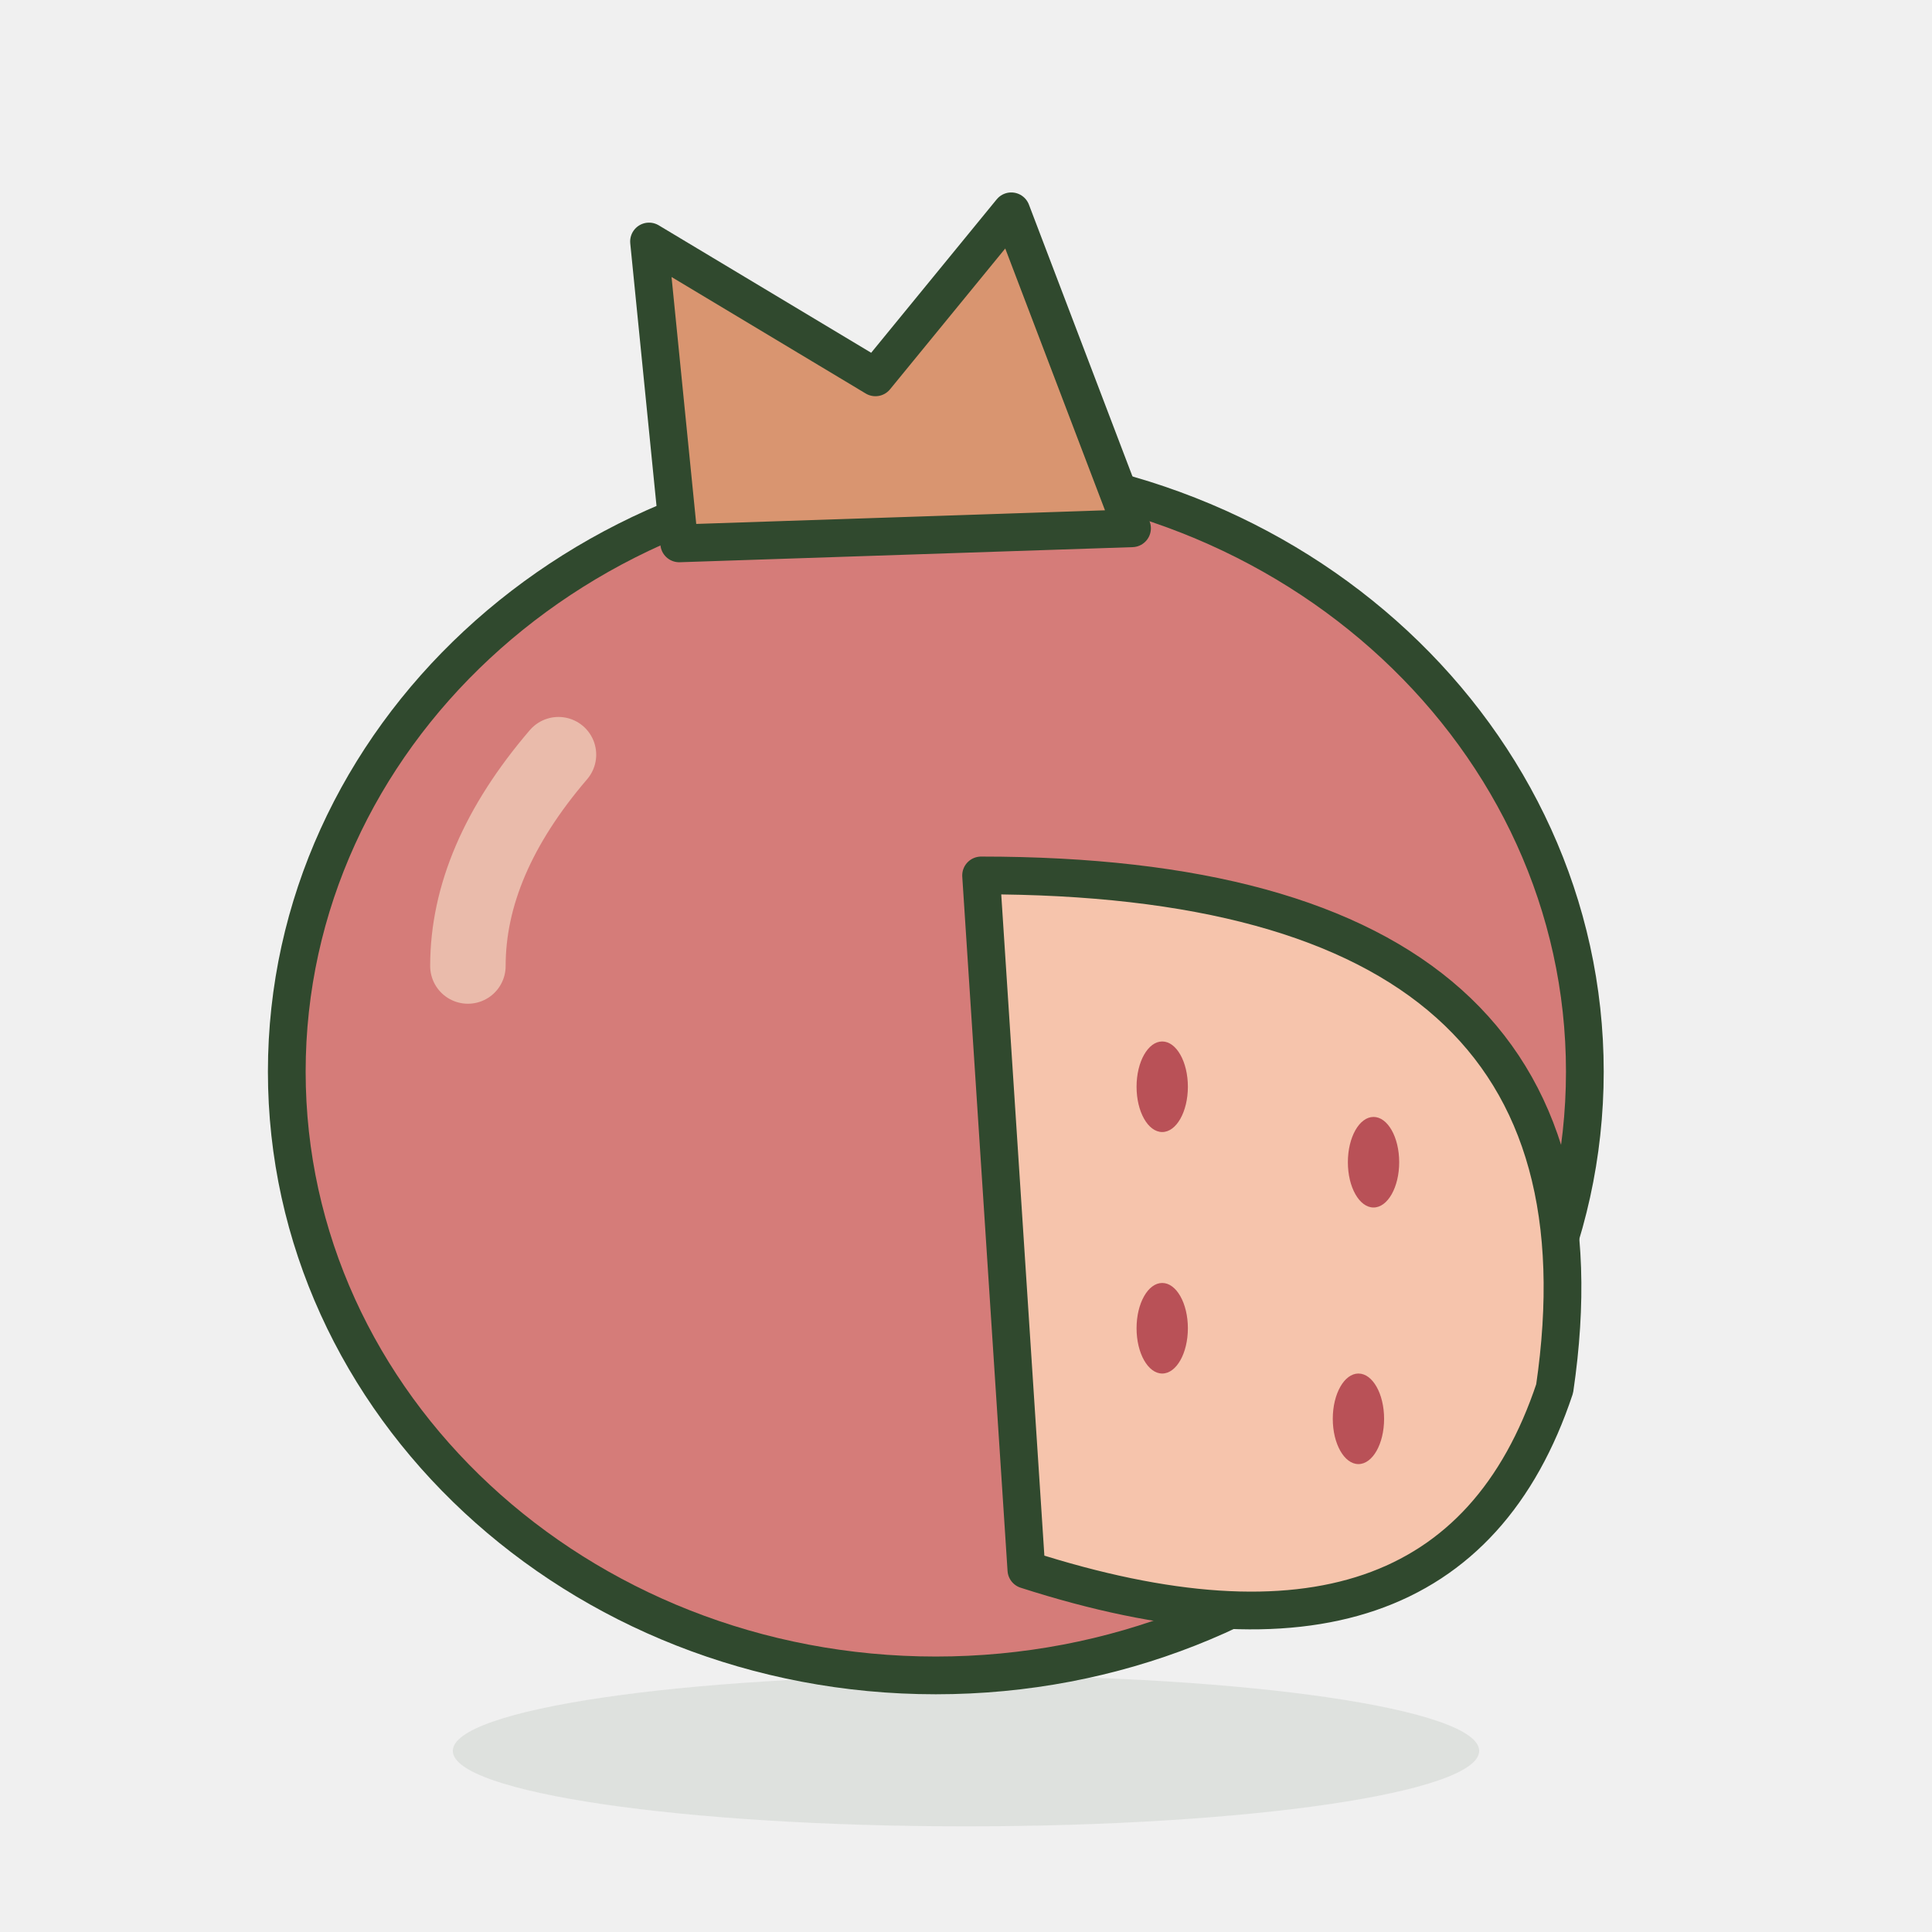
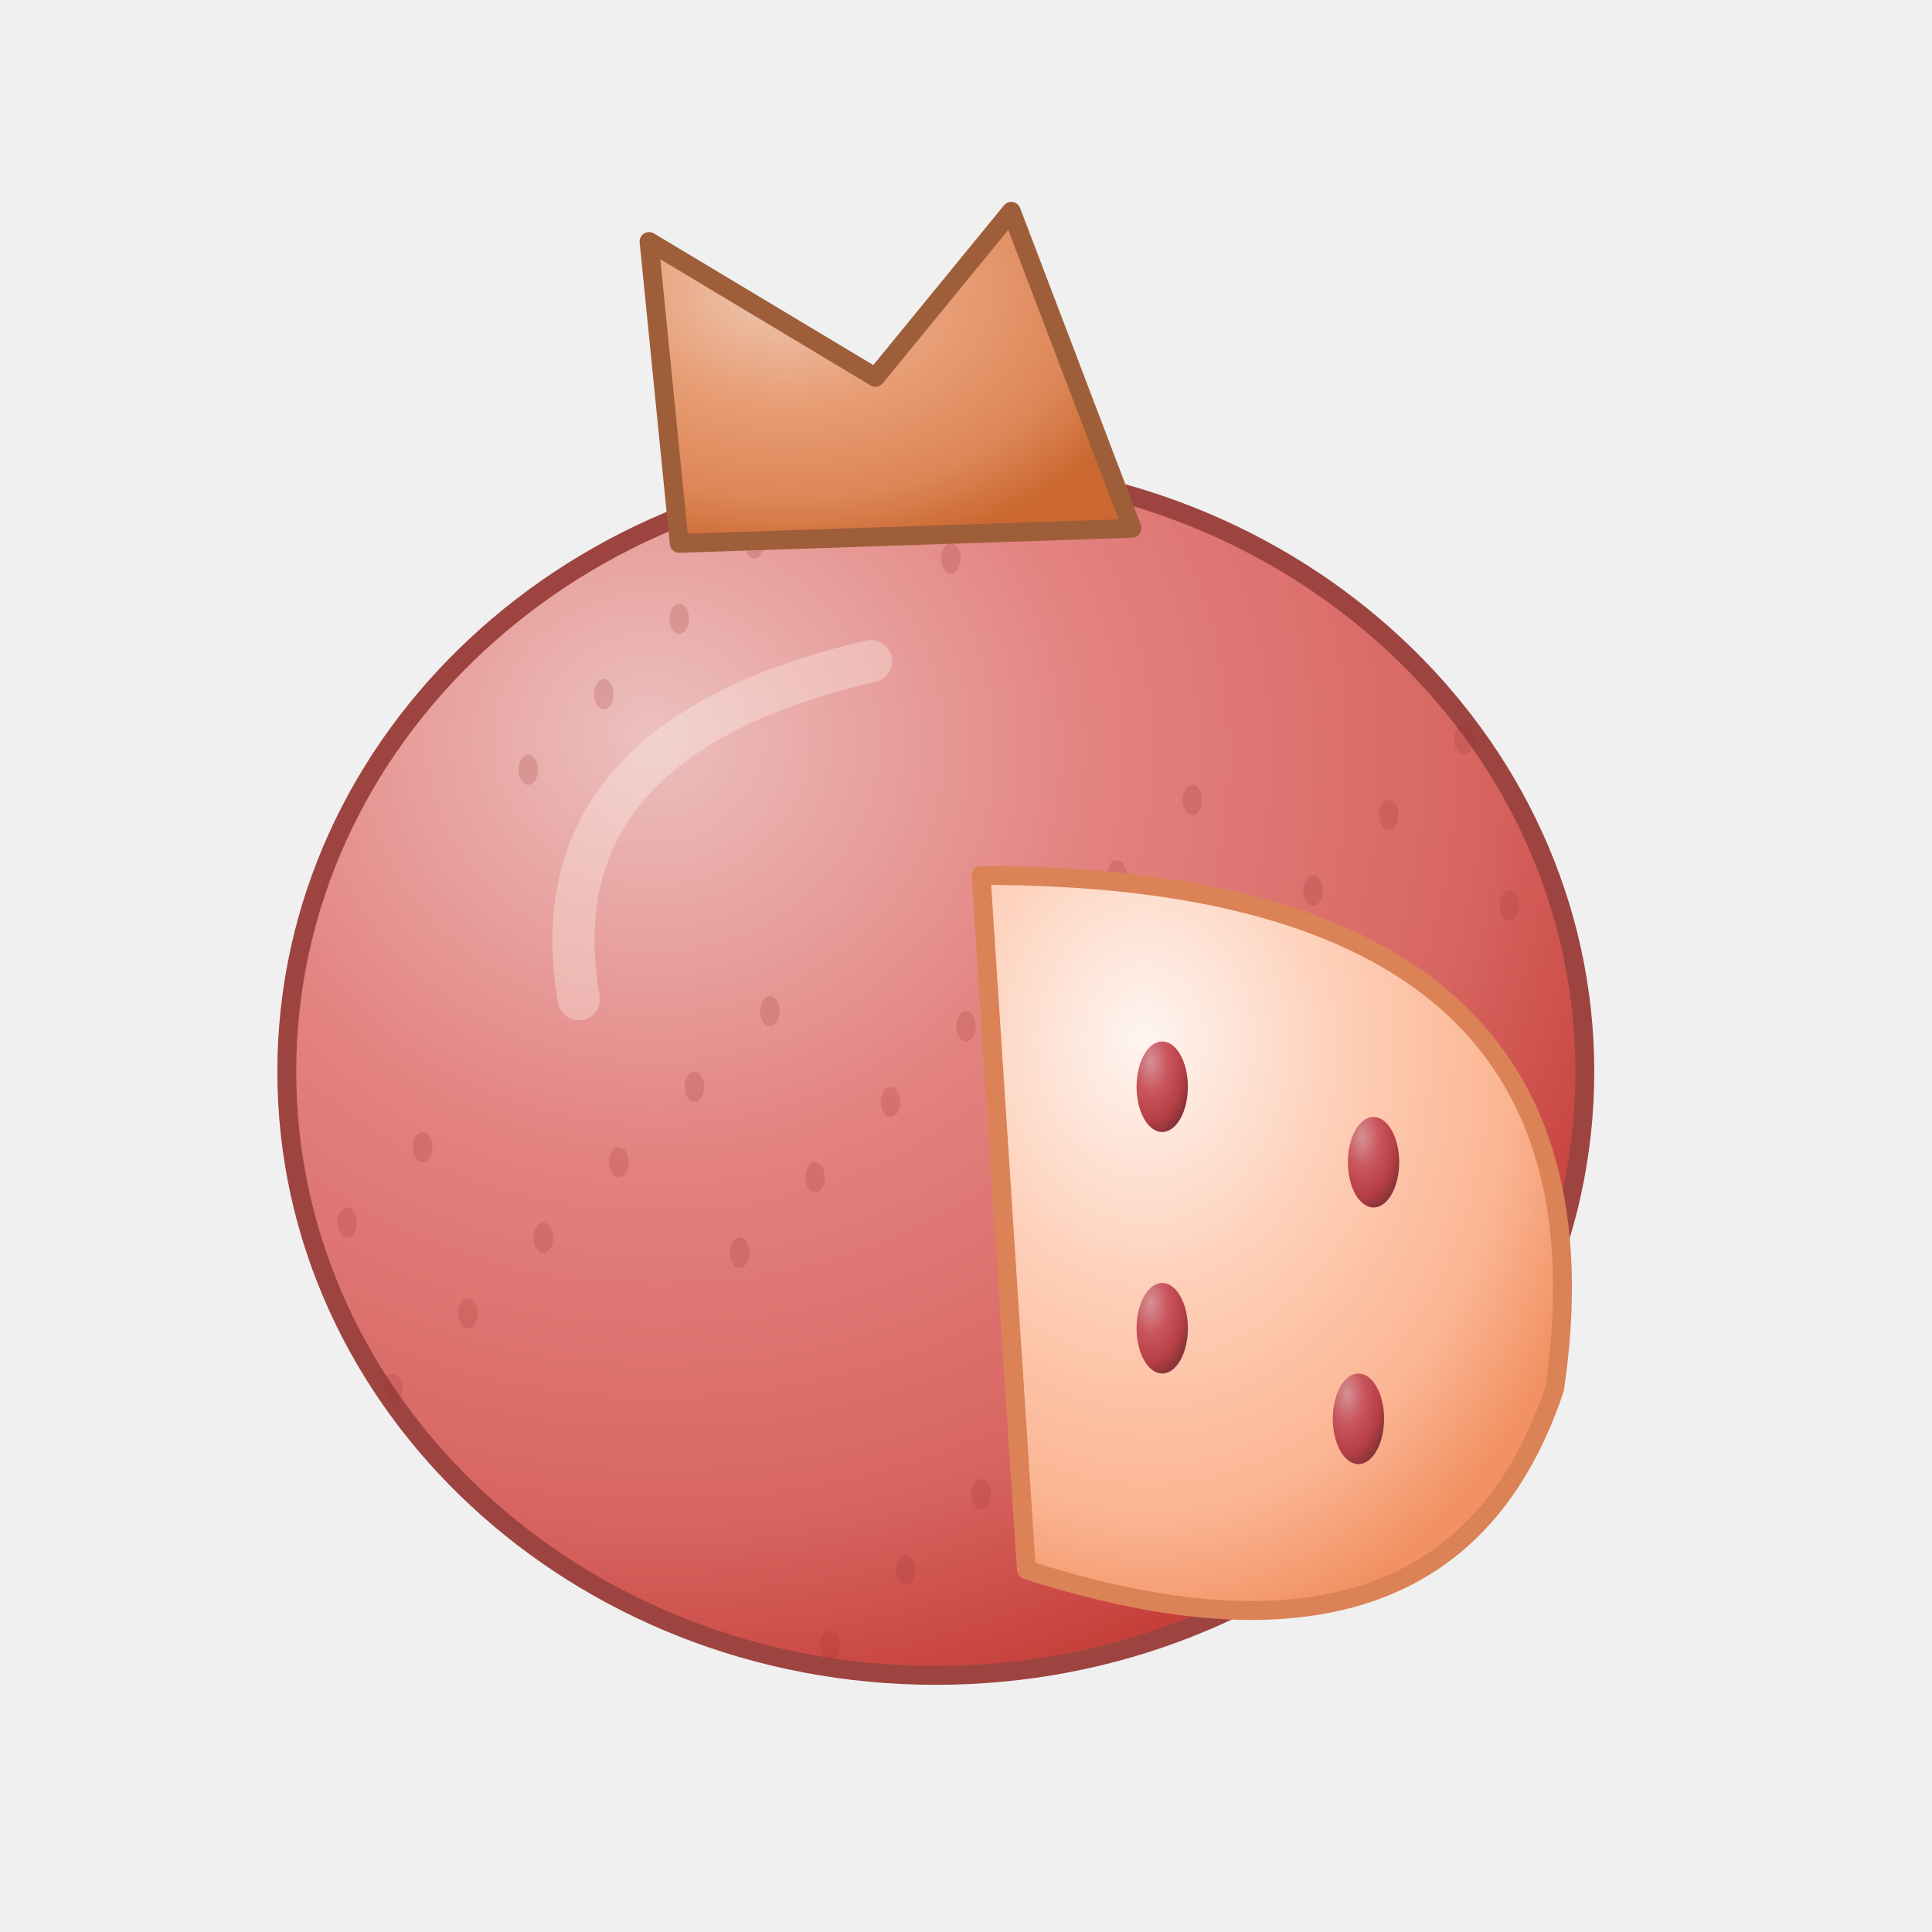
- <svg xmlns="http://www.w3.org/2000/svg" width="128" height="128" viewBox="0 0 128 128">
-   <ellipse cx="64" cy="116" rx="34" ry="5" fill="#30492e" opacity=".09" />
-   <ellipse cx="62" cy="71" rx="43" ry="40" fill="#d57c79" stroke="#30492e" stroke-width="2.5" />
-   <path d="M45 36L43 16L58 25L67 14L75 35Z" fill="#d99570" stroke="#30492e" stroke-width="2.5" stroke-linejoin="round" stroke-linecap="round" />
-   <path d="M65 58Q108 58 103 92Q96 113 68 104Z" fill="#f6c4ac" stroke="#30492e" stroke-width="2.5" stroke-linejoin="round" stroke-linecap="round" />
-   <ellipse cx="77" cy="72" rx="1.7" ry="3" fill="#b95157" stroke="none" stroke-width="2.5" />
-   <ellipse cx="91" cy="77" rx="1.7" ry="3" fill="#b95157" stroke="none" stroke-width="2.5" />
-   <ellipse cx="77" cy="88" rx="1.7" ry="3" fill="#b95157" stroke="none" stroke-width="2.5" />
-   <ellipse cx="90" cy="94" rx="1.7" ry="3" fill="#b95157" stroke="none" stroke-width="2.5" />
-   <path d="M37 50q-6 7 -6 14" fill="none" stroke="#fff9dd" stroke-width="5" stroke-linecap="round" opacity=".5" />
+ <svg xmlns="http://www.w3.org/2000/svg" width="256" height="256" viewBox="0 0 128 128">
+   <defs>
+     <radialGradient id="f0" cx="29%" cy="25%" r="80%" fx="28%" fy="22%">
+       <stop offset="0%" stop-color="#ecc0be" />
+       <stop offset="42%" stop-color="#e38380" />
+       <stop offset="78%" stop-color="#d86662" />
+       <stop offset="100%" stop-color="#c6403b" />
+     </radialGradient>
+     <clipPath id="skin">
+       <ellipse cx="62" cy="71" rx="43" ry="40" fill="#fff" stroke="none" stroke-width="1.25" />
+     </clipPath>
+     <radialGradient id="f1" cx="29%" cy="25%" r="80%" fx="28%" fy="22%">
+       <stop offset="0%" stop-color="#edcab7" />
+       <stop offset="42%" stop-color="#e89e76" />
+       <stop offset="78%" stop-color="#dd8657" />
+       <stop offset="100%" stop-color="#cb6831" />
+     </radialGradient>
+     <radialGradient id="f2" cx="29%" cy="25%" r="80%" fx="28%" fy="22%">
+       <stop offset="0%" stop-color="#fef5f1" />
+       <stop offset="42%" stop-color="#fecfb8" />
+       <stop offset="78%" stop-color="#fbb593" />
+       <stop offset="100%" stop-color="#f29264" />
+     </radialGradient>
+     <radialGradient id="f3" cx="29%" cy="25%" r="80%" fx="28%" fy="22%">
+       <stop offset="0%" stop-color="#d59195" />
+       <stop offset="42%" stop-color="#c9555c" />
+       <stop offset="78%" stop-color="#b73f46" />
+       <stop offset="100%" stop-color="#893439" />
+     </radialGradient>
+     <radialGradient id="f4" cx="29%" cy="25%" r="80%" fx="28%" fy="22%">
+       <stop offset="0%" stop-color="#d59195" />
+       <stop offset="42%" stop-color="#c9555c" />
+       <stop offset="78%" stop-color="#b73f46" />
+       <stop offset="100%" stop-color="#893439" />
+     </radialGradient>
+     <radialGradient id="f5" cx="29%" cy="25%" r="80%" fx="28%" fy="22%">
+       <stop offset="0%" stop-color="#d59195" />
+       <stop offset="42%" stop-color="#c9555c" />
+       <stop offset="78%" stop-color="#b73f46" />
+       <stop offset="100%" stop-color="#893439" />
+     </radialGradient>
+     <radialGradient id="f6" cx="29%" cy="25%" r="80%" fx="28%" fy="22%">
+       <stop offset="0%" stop-color="#d59195" />
+       <stop offset="42%" stop-color="#c9555c" />
+       <stop offset="78%" stop-color="#b73f46" />
+       <stop offset="100%" stop-color="#893439" />
+     </radialGradient>
+   </defs>
+   <g>
+     <ellipse cx="62" cy="71" rx="43" ry="40" fill="url(#f0)" stroke="#9d4441" stroke-width="1.25" />
+     <path d="M38.35 66.20 Q35.34 49.00 57.70 43.80" fill="none" stroke="#fffaf0" stroke-width="2.795" stroke-linecap="round" opacity=".32" />
+     <g clip-path="url(#skin)">
+       <ellipse cx="42" cy="108" rx=".65" ry="1" fill="#95322f" opacity=".20" />
+       <ellipse cx="79" cy="53" rx=".65" ry="1" fill="#95322f" opacity=".20" />
+       <ellipse cx="28" cy="76" rx=".65" ry="1" fill="#95322f" opacity=".20" />
+       <ellipse cx="65" cy="99" rx=".65" ry="1" fill="#95322f" opacity=".20" />
+       <ellipse cx="102" cy="44" rx=".65" ry="1" fill="#95322f" opacity=".20" />
+       <ellipse cx="51" cy="67" rx=".65" ry="1" fill="#95322f" opacity=".20" />
+       <ellipse cx="88" cy="90" rx=".65" ry="1" fill="#95322f" opacity=".20" />
+       <ellipse cx="37" cy="35" rx=".65" ry="1" fill="#95322f" opacity=".20" />
+       <ellipse cx="74" cy="58" rx=".65" ry="1" fill="#95322f" opacity=".20" />
+       <ellipse cx="23" cy="81" rx=".65" ry="1" fill="#95322f" opacity=".20" />
+       <ellipse cx="60" cy="104" rx=".65" ry="1" fill="#95322f" opacity=".20" />
+       <ellipse cx="97" cy="49" rx=".65" ry="1" fill="#95322f" opacity=".20" />
+       <ellipse cx="46" cy="72" rx=".65" ry="1" fill="#95322f" opacity=".20" />
+       <ellipse cx="83" cy="95" rx=".65" ry="1" fill="#95322f" opacity=".20" />
+       <ellipse cx="32" cy="40" rx=".65" ry="1" fill="#95322f" opacity=".20" />
+       <ellipse cx="69" cy="63" rx=".65" ry="1" fill="#95322f" opacity=".20" />
+       <ellipse cx="106" cy="86" rx=".65" ry="1" fill="#95322f" opacity=".20" />
+       <ellipse cx="55" cy="109" rx=".65" ry="1" fill="#95322f" opacity=".20" />
+       <ellipse cx="92" cy="54" rx=".65" ry="1" fill="#95322f" opacity=".20" />
+       <ellipse cx="41" cy="77" rx=".65" ry="1" fill="#95322f" opacity=".20" />
+       <ellipse cx="78" cy="100" rx=".65" ry="1" fill="#95322f" opacity=".20" />
+       <ellipse cx="27" cy="45" rx=".65" ry="1" fill="#95322f" opacity=".20" />
+       <ellipse cx="64" cy="68" rx=".65" ry="1" fill="#95322f" opacity=".20" />
+       <ellipse cx="101" cy="91" rx=".65" ry="1" fill="#95322f" opacity=".20" />
+       <ellipse cx="50" cy="36" rx=".65" ry="1" fill="#95322f" opacity=".20" />
+       <ellipse cx="87" cy="59" rx=".65" ry="1" fill="#95322f" opacity=".20" />
+       <ellipse cx="36" cy="82" rx=".65" ry="1" fill="#95322f" opacity=".20" />
+       <ellipse cx="73" cy="105" rx=".65" ry="1" fill="#95322f" opacity=".20" />
+       <ellipse cx="22" cy="50" rx=".65" ry="1" fill="#95322f" opacity=".20" />
+       <ellipse cx="59" cy="73" rx=".65" ry="1" fill="#95322f" opacity=".20" />
+       <ellipse cx="96" cy="96" rx=".65" ry="1" fill="#95322f" opacity=".20" />
+       <ellipse cx="45" cy="41" rx=".65" ry="1" fill="#95322f" opacity=".20" />
+       <ellipse cx="82" cy="64" rx=".65" ry="1" fill="#95322f" opacity=".20" />
+       <ellipse cx="31" cy="87" rx=".65" ry="1" fill="#95322f" opacity=".20" />
+       <ellipse cx="68" cy="32" rx=".65" ry="1" fill="#95322f" opacity=".20" />
+       <ellipse cx="105" cy="55" rx=".65" ry="1" fill="#95322f" opacity=".20" />
+       <ellipse cx="54" cy="78" rx=".65" ry="1" fill="#95322f" opacity=".20" />
+       <ellipse cx="91" cy="101" rx=".65" ry="1" fill="#95322f" opacity=".20" />
+       <ellipse cx="40" cy="46" rx=".65" ry="1" fill="#95322f" opacity=".20" />
+       <ellipse cx="77" cy="69" rx=".65" ry="1" fill="#95322f" opacity=".20" />
+       <ellipse cx="26" cy="92" rx=".65" ry="1" fill="#95322f" opacity=".20" />
+       <ellipse cx="63" cy="37" rx=".65" ry="1" fill="#95322f" opacity=".20" />
+       <ellipse cx="100" cy="60" rx=".65" ry="1" fill="#95322f" opacity=".20" />
+       <ellipse cx="49" cy="83" rx=".65" ry="1" fill="#95322f" opacity=".20" />
+       <ellipse cx="86" cy="106" rx=".65" ry="1" fill="#95322f" opacity=".20" />
+       <ellipse cx="35" cy="51" rx=".65" ry="1" fill="#95322f" opacity=".20" />
+       <ellipse cx="72" cy="74" rx=".65" ry="1" fill="#95322f" opacity=".20" />
+       <ellipse cx="21" cy="97" rx=".65" ry="1" fill="#95322f" opacity=".20" />
+     </g>
+     <path d="M45 36L43 16L58 25L67 14L75 35Z" fill="url(#f1)" stroke="#9f5e3a" stroke-width="1.25" stroke-linejoin="round" stroke-linecap="round" />
+     <path d="M65 58Q108 58 103 92Q96 113 68 104Z" fill="url(#f2)" stroke="#db8257" stroke-width="1.25" stroke-linejoin="round" stroke-linecap="round" />
+     <ellipse cx="77" cy="72" rx="1.7" ry="3" fill="url(#f3)" stroke="none" stroke-width="2.5" />
+     <ellipse cx="91" cy="77" rx="1.7" ry="3" fill="url(#f4)" stroke="none" stroke-width="2.5" />
+     <ellipse cx="77" cy="88" rx="1.7" ry="3" fill="url(#f5)" stroke="none" stroke-width="2.5" />
+     <ellipse cx="90" cy="94" rx="1.7" ry="3" fill="url(#f6)" stroke="none" stroke-width="2.5" />
+   </g>
</svg>
